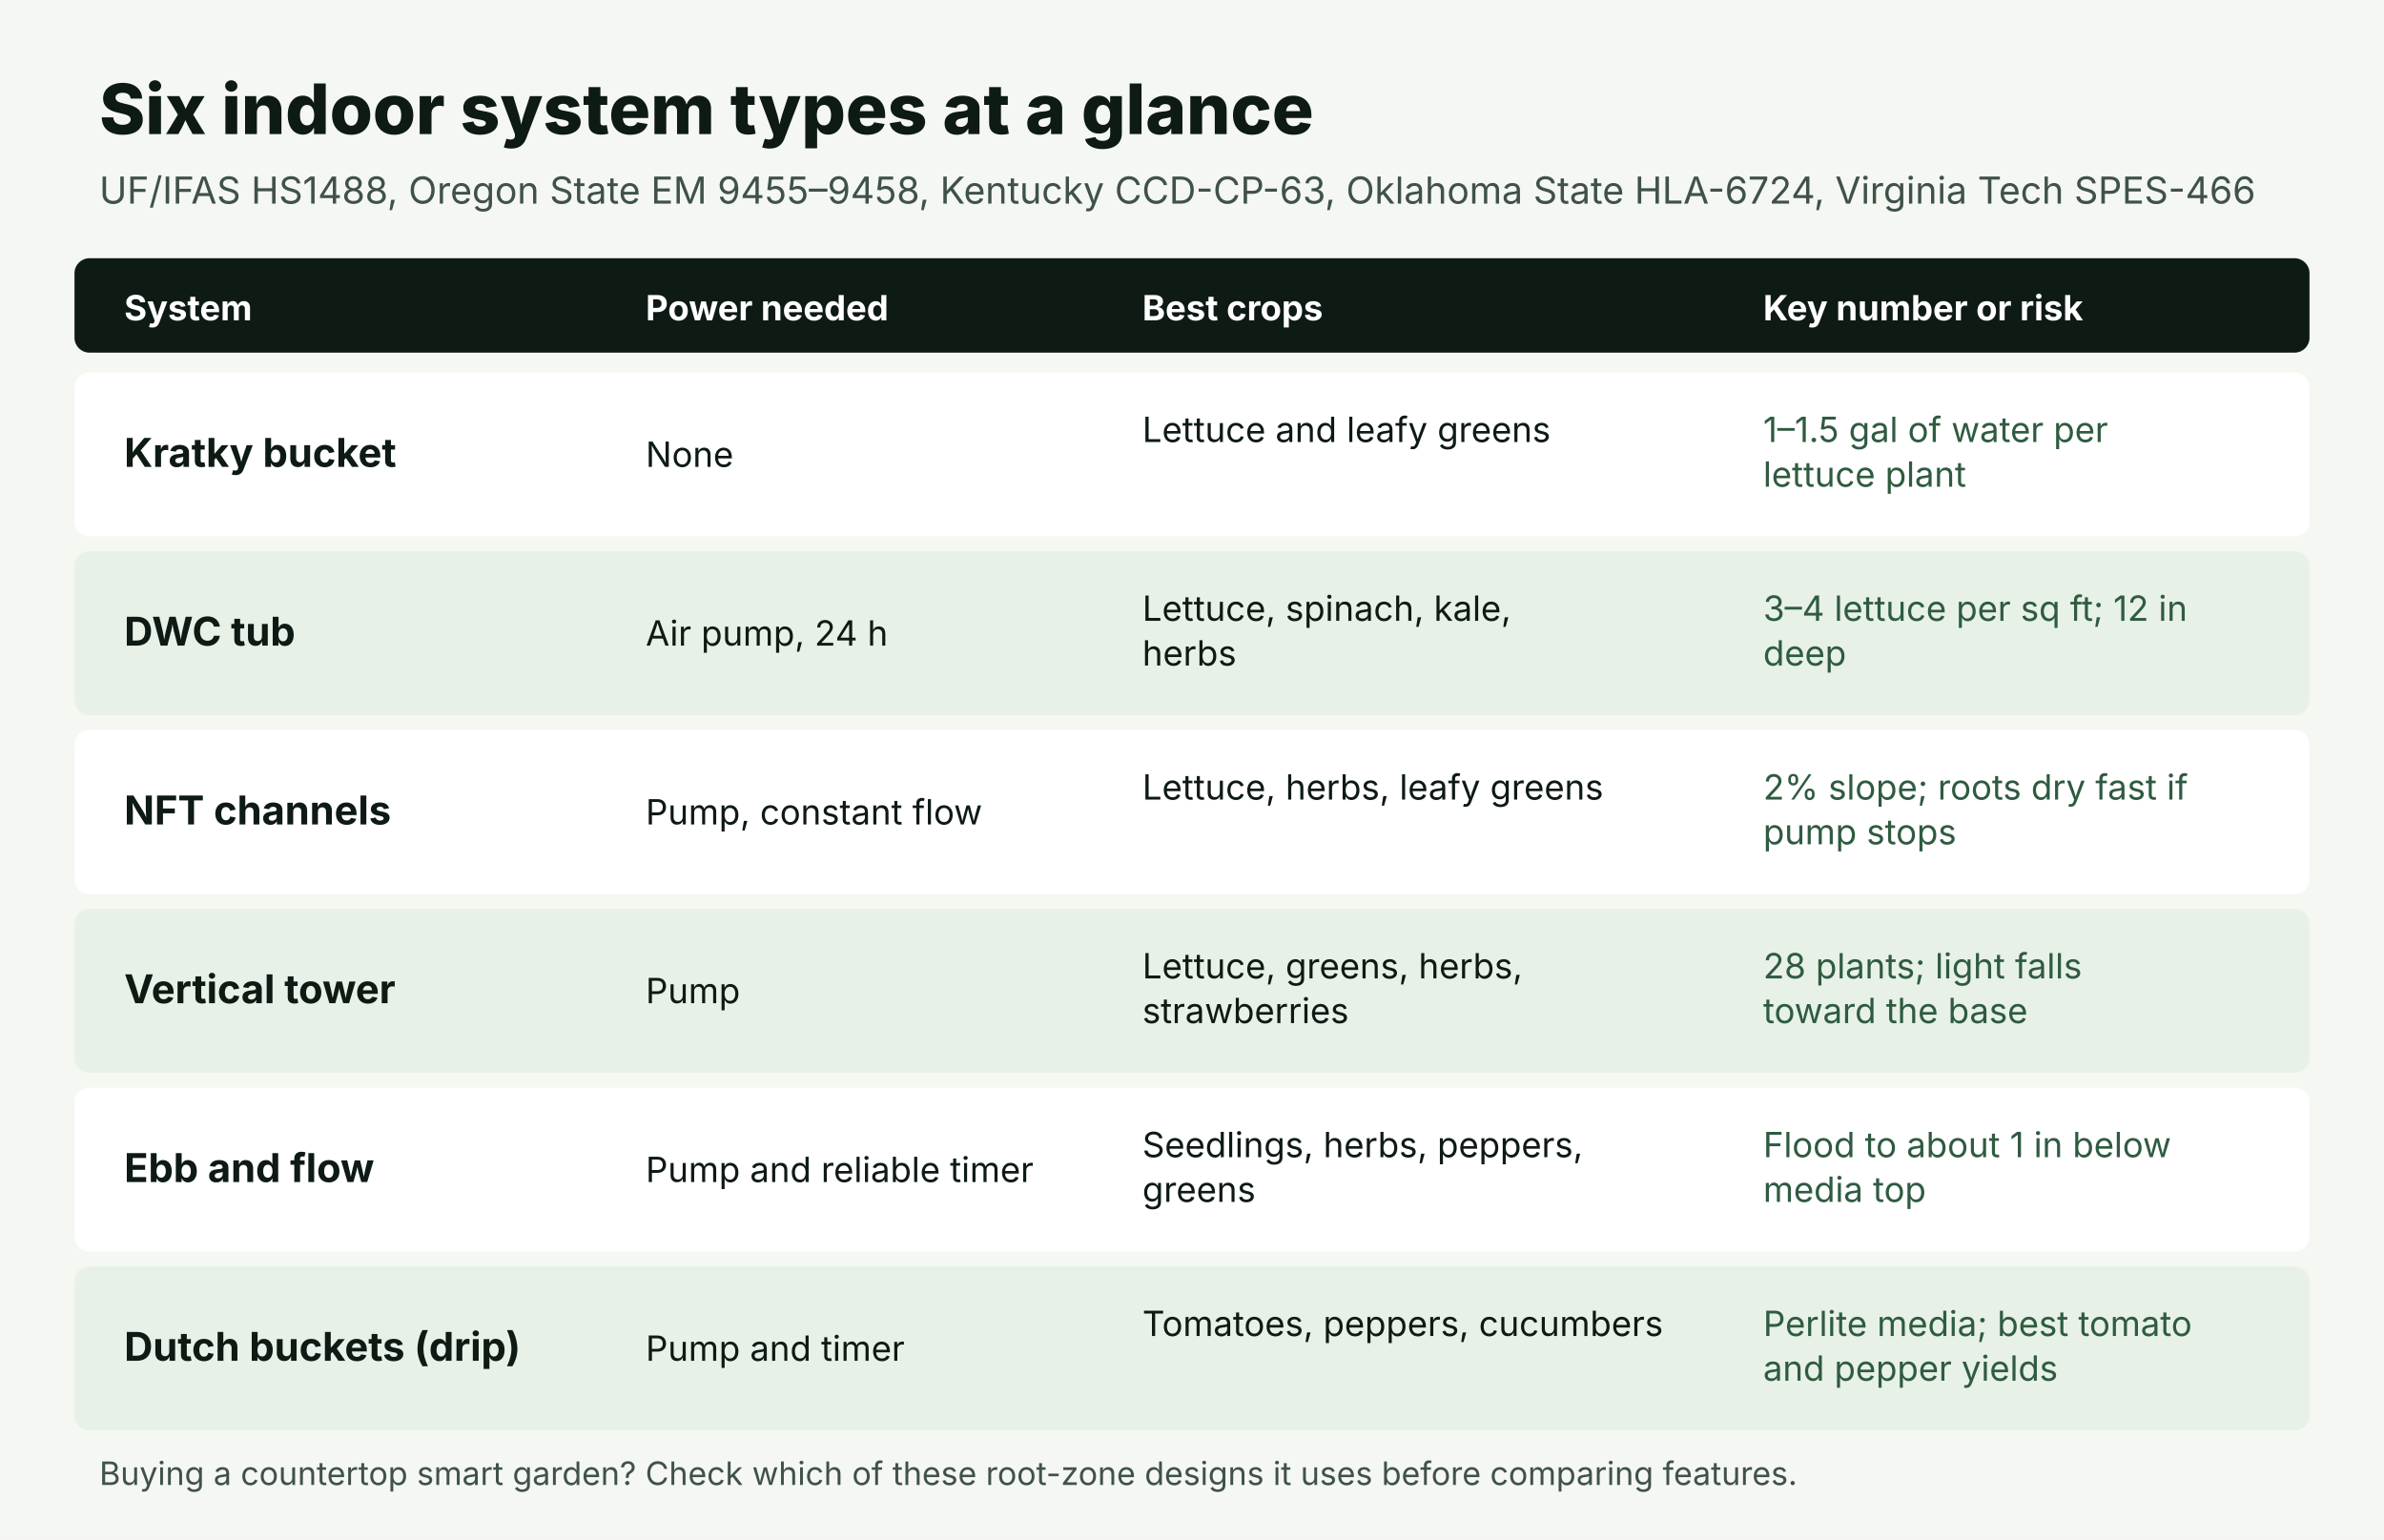
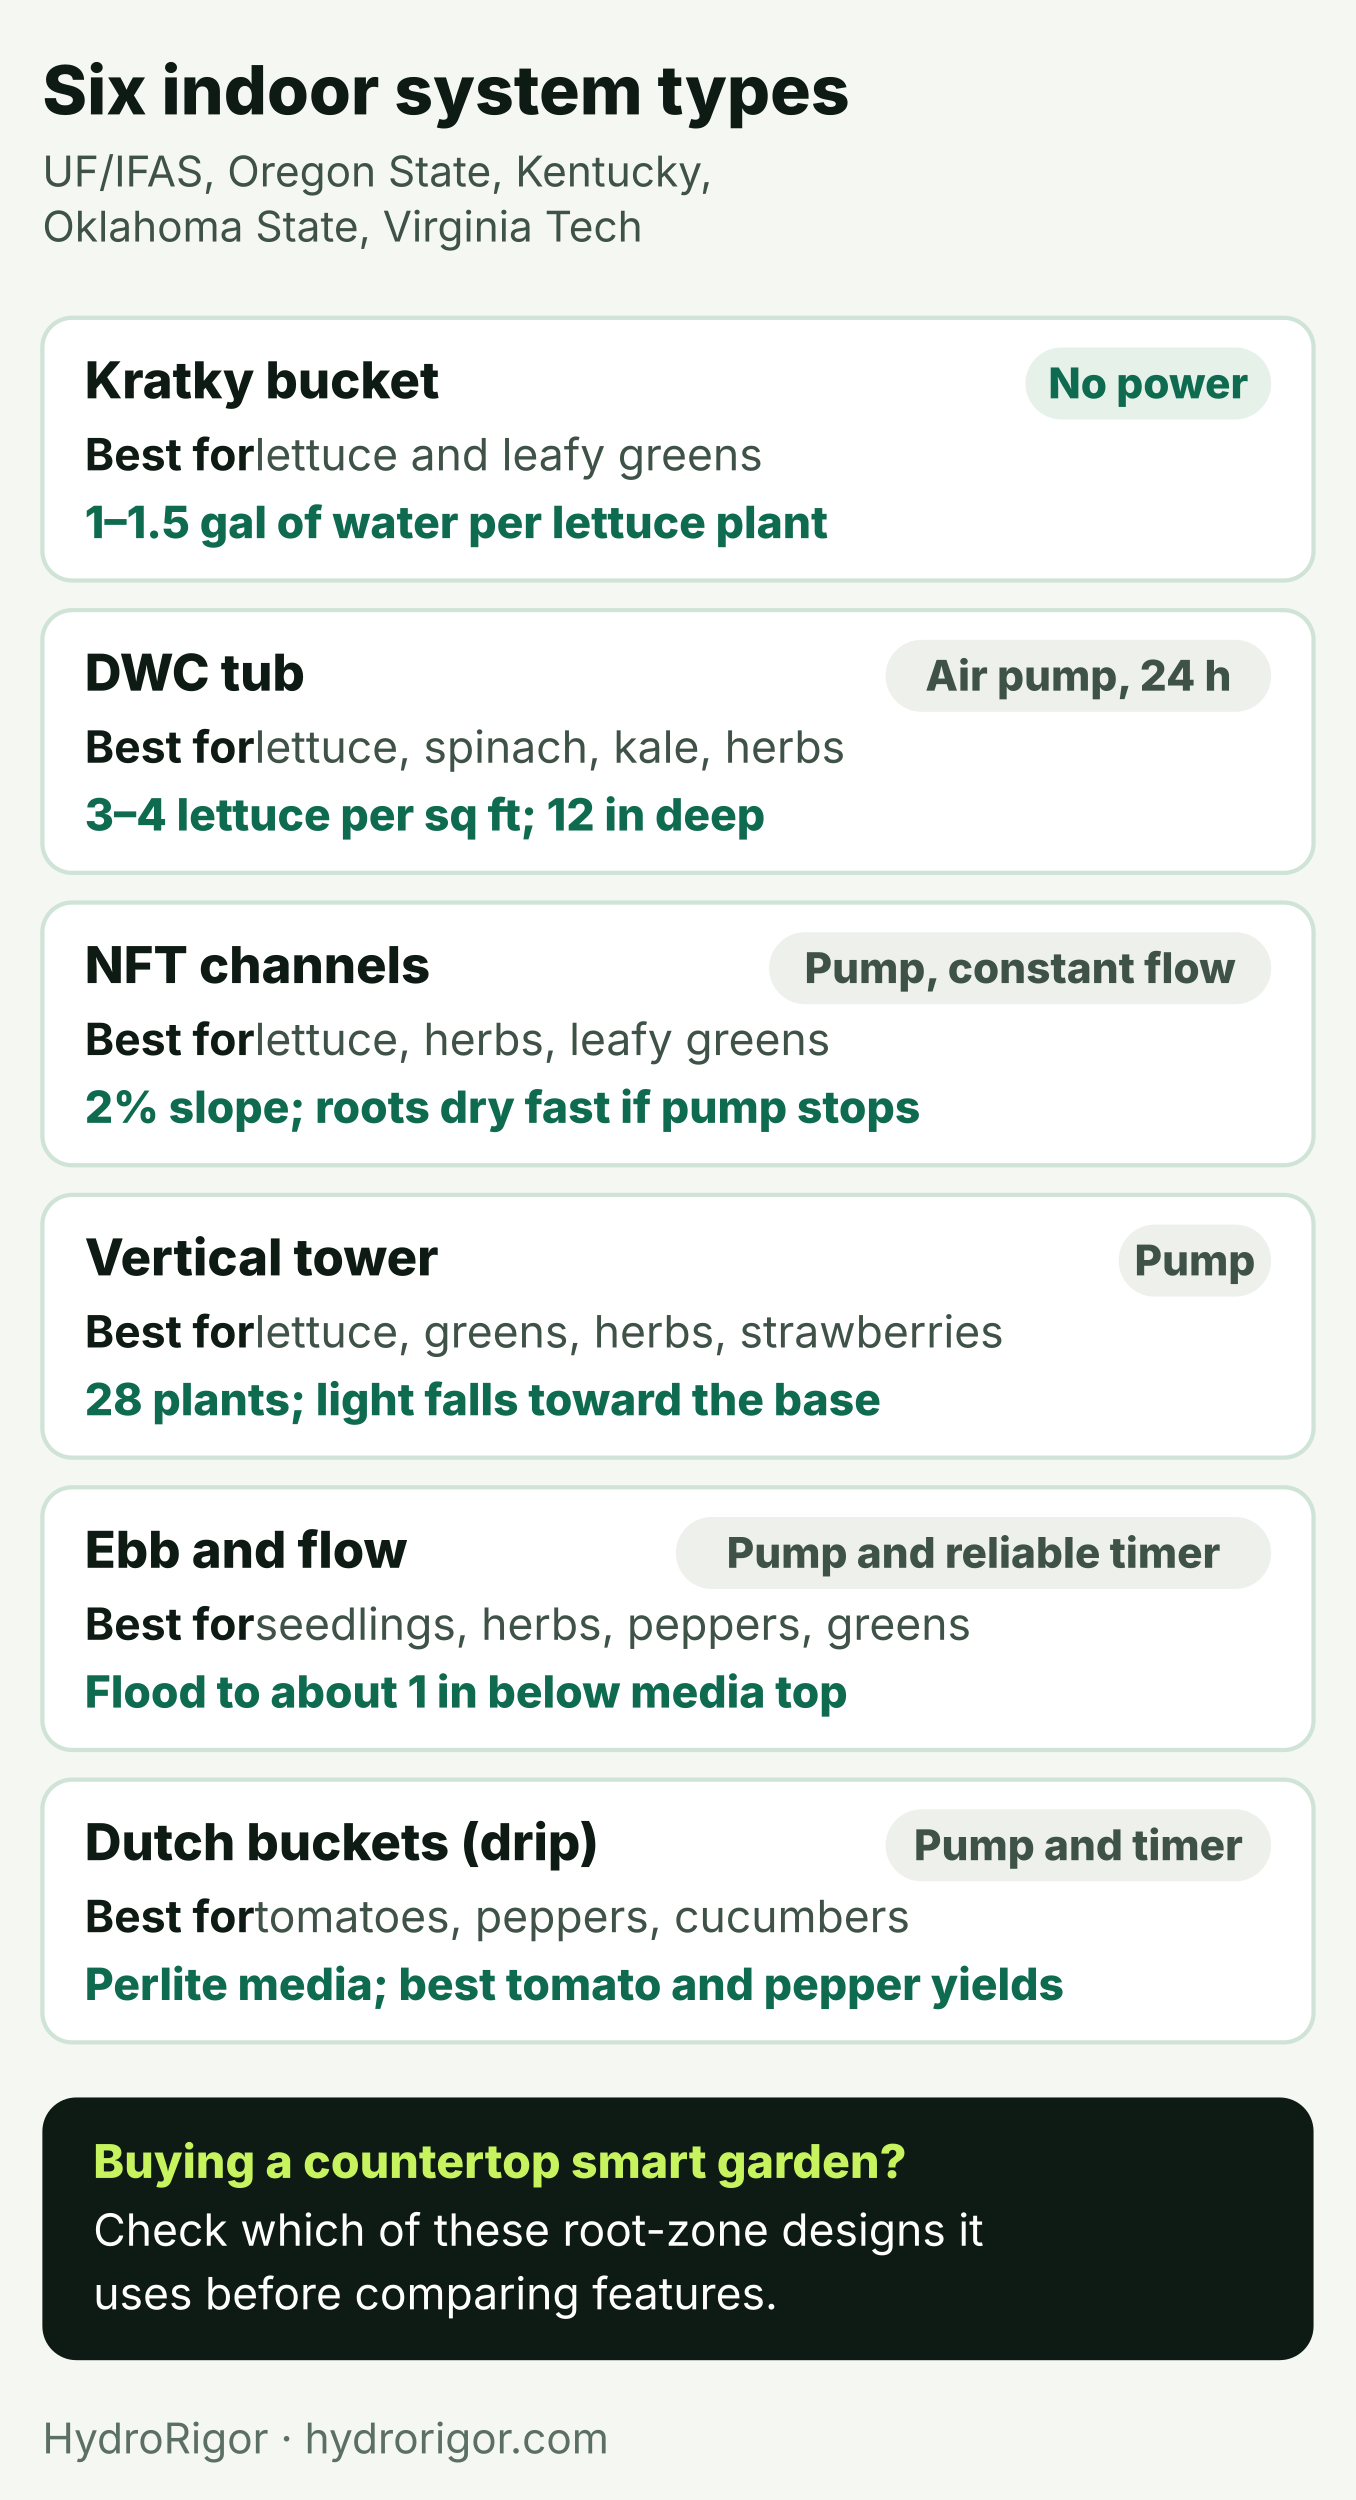
- <svg xmlns="http://www.w3.org/2000/svg" viewBox="0 0 960 620" width="960" height="620" role="img" aria-labelledby="t d">
-   <rect width="960" height="620" fill="#F5F7F2" />
-   <text x="40" y="54" font-family="Plus Jakarta Sans, Inter, Arial, sans-serif" font-size="28" font-weight="800" fill="#0E1A14">Six indoor system types at a glance</text>
-   <text x="40" y="82" font-family="Inter, Arial, sans-serif" font-size="15" fill="#3F5248">UF/IFAS HS1488, Oregon State EM 9455–9458, Kentucky CCD-CP-63, Oklahoma State HLA-6724, Virginia Tech SPES-466</text>
+ <svg xmlns="http://www.w3.org/2000/svg" viewBox="0 0 640 1180" width="640" height="1180" role="img" aria-labelledby="t d">
+   <rect width="640" height="1180" fill="#F5F7F2" />
+   <text x="20" y="54" font-family="Plus Jakarta Sans, Inter, Arial, sans-serif" font-size="32" font-weight="800" fill="#0E1A14">Six indoor system types</text>
  <g font-family="Inter, Arial, sans-serif">
-     <rect x="30" y="104" width="900" height="38" rx="6" fill="#0E1A14" />
-     <text x="50" y="129" font-size="14" font-weight="700" fill="#FFFFFF">System</text>
-     <text x="260" y="129" font-size="14" font-weight="700" fill="#FFFFFF">Power needed</text>
-     <text x="460" y="129" font-size="14" font-weight="700" fill="#FFFFFF">Best crops</text>
-     <text x="710" y="129" font-size="14" font-weight="700" fill="#FFFFFF">Key number or risk</text>
-     <rect x="30" y="150" width="900" height="66" rx="6" fill="#FFFFFF" />
-     <text x="50" y="188" font-size="16" font-weight="700" fill="#0E1A14">Kratky bucket</text>
-     <text x="260" y="188" font-size="14" fill="#0E1A14">None</text>
-     <text x="460" y="178" font-size="14" fill="#0E1A14">Lettuce and leafy greens</text>
-     <text x="710" y="178" font-size="14" fill="#2F5B40">1–1.5 gal of water per</text>
-     <text x="710" y="196" font-size="14" fill="#2F5B40">lettuce plant</text>
-     <rect x="30" y="222" width="900" height="66" rx="6" fill="#E7F1E7" />
-     <text x="50" y="260" font-size="16" font-weight="700" fill="#0E1A14">DWC tub</text>
-     <text x="260" y="260" font-size="14" fill="#0E1A14">Air pump, 24 h</text>
-     <text x="460" y="250" font-size="14" fill="#0E1A14">Lettuce, spinach, kale,</text>
-     <text x="460" y="268" font-size="14" fill="#0E1A14">herbs</text>
-     <text x="710" y="250" font-size="14" fill="#2F5B40">3–4 lettuce per sq ft; 12 in</text>
-     <text x="710" y="268" font-size="14" fill="#2F5B40">deep</text>
-     <rect x="30" y="294" width="900" height="66" rx="6" fill="#FFFFFF" />
-     <text x="50" y="332" font-size="16" font-weight="700" fill="#0E1A14">NFT channels</text>
-     <text x="260" y="332" font-size="14" fill="#0E1A14">Pump, constant flow</text>
-     <text x="460" y="322" font-size="14" fill="#0E1A14">Lettuce, herbs, leafy greens</text>
-     <text x="710" y="322" font-size="14" fill="#2F5B40">2% slope; roots dry fast if</text>
-     <text x="710" y="340" font-size="14" fill="#2F5B40">pump stops</text>
-     <rect x="30" y="366" width="900" height="66" rx="6" fill="#E7F1E7" />
-     <text x="50" y="404" font-size="16" font-weight="700" fill="#0E1A14">Vertical tower</text>
-     <text x="260" y="404" font-size="14" fill="#0E1A14">Pump</text>
-     <text x="460" y="394" font-size="14" fill="#0E1A14">Lettuce, greens, herbs,</text>
-     <text x="460" y="412" font-size="14" fill="#0E1A14">strawberries</text>
-     <text x="710" y="394" font-size="14" fill="#2F5B40">28 plants; light falls</text>
-     <text x="710" y="412" font-size="14" fill="#2F5B40">toward the base</text>
-     <rect x="30" y="438" width="900" height="66" rx="6" fill="#FFFFFF" />
-     <text x="50" y="476" font-size="16" font-weight="700" fill="#0E1A14">Ebb and flow</text>
-     <text x="260" y="476" font-size="14" fill="#0E1A14">Pump and reliable timer</text>
-     <text x="460" y="466" font-size="14" fill="#0E1A14">Seedlings, herbs, peppers,</text>
-     <text x="460" y="484" font-size="14" fill="#0E1A14">greens</text>
-     <text x="710" y="466" font-size="14" fill="#2F5B40">Flood to about 1 in below</text>
-     <text x="710" y="484" font-size="14" fill="#2F5B40">media top</text>
-     <rect x="30" y="510" width="900" height="66" rx="6" fill="#E7F1E7" />
-     <text x="50" y="548" font-size="16" font-weight="700" fill="#0E1A14">Dutch buckets (drip)</text>
-     <text x="260" y="548" font-size="14" fill="#0E1A14">Pump and timer</text>
-     <text x="460" y="538" font-size="14" fill="#0E1A14">Tomatoes, peppers, cucumbers</text>
-     <text x="710" y="538" font-size="14" fill="#2F5B40">Perlite media; best tomato</text>
-     <text x="710" y="556" font-size="14" fill="#2F5B40">and pepper yields</text>
-     <text x="40" y="598" font-size="13" fill="#3F5248">Buying a countertop smart garden? Check which of these root-zone designs it uses before comparing features.</text>
+     <text x="20" y="88" font-size="20" fill="#3F5248">UF/IFAS, Oregon State, Kentucky,</text>
+     <text x="20" y="114" font-size="20" fill="#3F5248">Oklahoma State, Virginia Tech</text>
+     <rect x="20" y="150" width="600" height="124" rx="14" fill="#FFFFFF" stroke="#CFE3D6" stroke-width="2" />
+     <text x="40" y="188" font-size="24" font-weight="800" fill="#0E1A14">Kratky bucket</text>
+     <rect x="484" y="164" width="116" height="34" rx="17" fill="#E6F1EA" />
+     <text x="542.0" y="188" font-size="20" font-weight="800" fill="#0F6B4F" text-anchor="middle">No power</text>
+     <text x="40" y="222" font-size="21" fill="#3F5248">
+       <tspan font-weight="700" fill="#0E1A14">Best for </tspan>lettuce and leafy greens</text>
+     <text x="40" y="254" font-size="21" font-weight="800" fill="#0F6B4F">1–1.5 gal of water per lettuce plant</text>
+     <rect x="20" y="288" width="600" height="124" rx="14" fill="#FFFFFF" stroke="#CFE3D6" stroke-width="2" />
+     <text x="40" y="326" font-size="24" font-weight="800" fill="#0E1A14">DWC tub</text>
+     <rect x="418" y="302" width="182" height="34" rx="17" fill="#EEF0EC" />
+     <text x="509.0" y="326" font-size="20" font-weight="800" fill="#3F5248" text-anchor="middle">Air pump, 24 h</text>
+     <text x="40" y="360" font-size="21" fill="#3F5248">
+       <tspan font-weight="700" fill="#0E1A14">Best for </tspan>lettuce, spinach, kale, herbs</text>
+     <text x="40" y="392" font-size="21" font-weight="800" fill="#0F6B4F">3–4 lettuce per sq ft; 12 in deep</text>
+     <rect x="20" y="426" width="600" height="124" rx="14" fill="#FFFFFF" stroke="#CFE3D6" stroke-width="2" />
+     <text x="40" y="464" font-size="24" font-weight="800" fill="#0E1A14">NFT channels</text>
+     <rect x="363" y="440" width="237" height="34" rx="17" fill="#EEF0EC" />
+     <text x="481.5" y="464" font-size="20" font-weight="800" fill="#3F5248" text-anchor="middle">Pump, constant flow</text>
+     <text x="40" y="498" font-size="21" fill="#3F5248">
+       <tspan font-weight="700" fill="#0E1A14">Best for </tspan>lettuce, herbs, leafy greens</text>
+     <text x="40" y="530" font-size="21" font-weight="800" fill="#0F6B4F">2% slope; roots dry fast if pump stops</text>
+     <rect x="20" y="564" width="600" height="124" rx="14" fill="#FFFFFF" stroke="#CFE3D6" stroke-width="2" />
+     <text x="40" y="602" font-size="24" font-weight="800" fill="#0E1A14">Vertical tower</text>
+     <rect x="528" y="578" width="72" height="34" rx="17" fill="#EEF0EC" />
+     <text x="564.0" y="602" font-size="20" font-weight="800" fill="#3F5248" text-anchor="middle">Pump</text>
+     <text x="40" y="636" font-size="21" fill="#3F5248">
+       <tspan font-weight="700" fill="#0E1A14">Best for </tspan>lettuce, greens, herbs, strawberries</text>
+     <text x="40" y="668" font-size="21" font-weight="800" fill="#0F6B4F">28 plants; light falls toward the base</text>
+     <rect x="20" y="702" width="600" height="124" rx="14" fill="#FFFFFF" stroke="#CFE3D6" stroke-width="2" />
+     <text x="40" y="740" font-size="24" font-weight="800" fill="#0E1A14">Ebb and flow</text>
+     <rect x="319" y="716" width="281" height="34" rx="17" fill="#EEF0EC" />
+     <text x="459.5" y="740" font-size="20" font-weight="800" fill="#3F5248" text-anchor="middle">Pump and reliable timer</text>
+     <text x="40" y="774" font-size="21" fill="#3F5248">
+       <tspan font-weight="700" fill="#0E1A14">Best for </tspan>seedlings, herbs, peppers, greens</text>
+     <text x="40" y="806" font-size="21" font-weight="800" fill="#0F6B4F">Flood to about 1 in below media top</text>
+     <rect x="20" y="840" width="600" height="124" rx="14" fill="#FFFFFF" stroke="#CFE3D6" stroke-width="2" />
+     <text x="40" y="878" font-size="24" font-weight="800" fill="#0E1A14">Dutch buckets (drip)</text>
+     <rect x="418" y="854" width="182" height="34" rx="17" fill="#EEF0EC" />
+     <text x="509.0" y="878" font-size="20" font-weight="800" fill="#3F5248" text-anchor="middle">Pump and timer</text>
+     <text x="40" y="912" font-size="21" fill="#3F5248">
+       <tspan font-weight="700" fill="#0E1A14">Best for </tspan>tomatoes, peppers, cucumbers</text>
+     <text x="40" y="944" font-size="21" font-weight="800" fill="#0F6B4F">Perlite media; best tomato and pepper yields</text>
+     <rect x="20" y="990" width="600" height="124" rx="16" fill="#0E1A14" />
+     <text x="44" y="1028" font-size="22" font-weight="800" fill="#C6F35E">Buying a countertop smart garden?</text>
+     <text x="44" y="1060" font-size="21" fill="#FFFFFF">Check which of these root-zone designs it</text>
+     <text x="44" y="1090" font-size="21" fill="#FFFFFF">uses before comparing features.</text>
+     <text x="20" y="1158" font-size="20" fill="#5B6F64">HydroRigor · hydrorigor.com</text>
  </g>
</svg>
